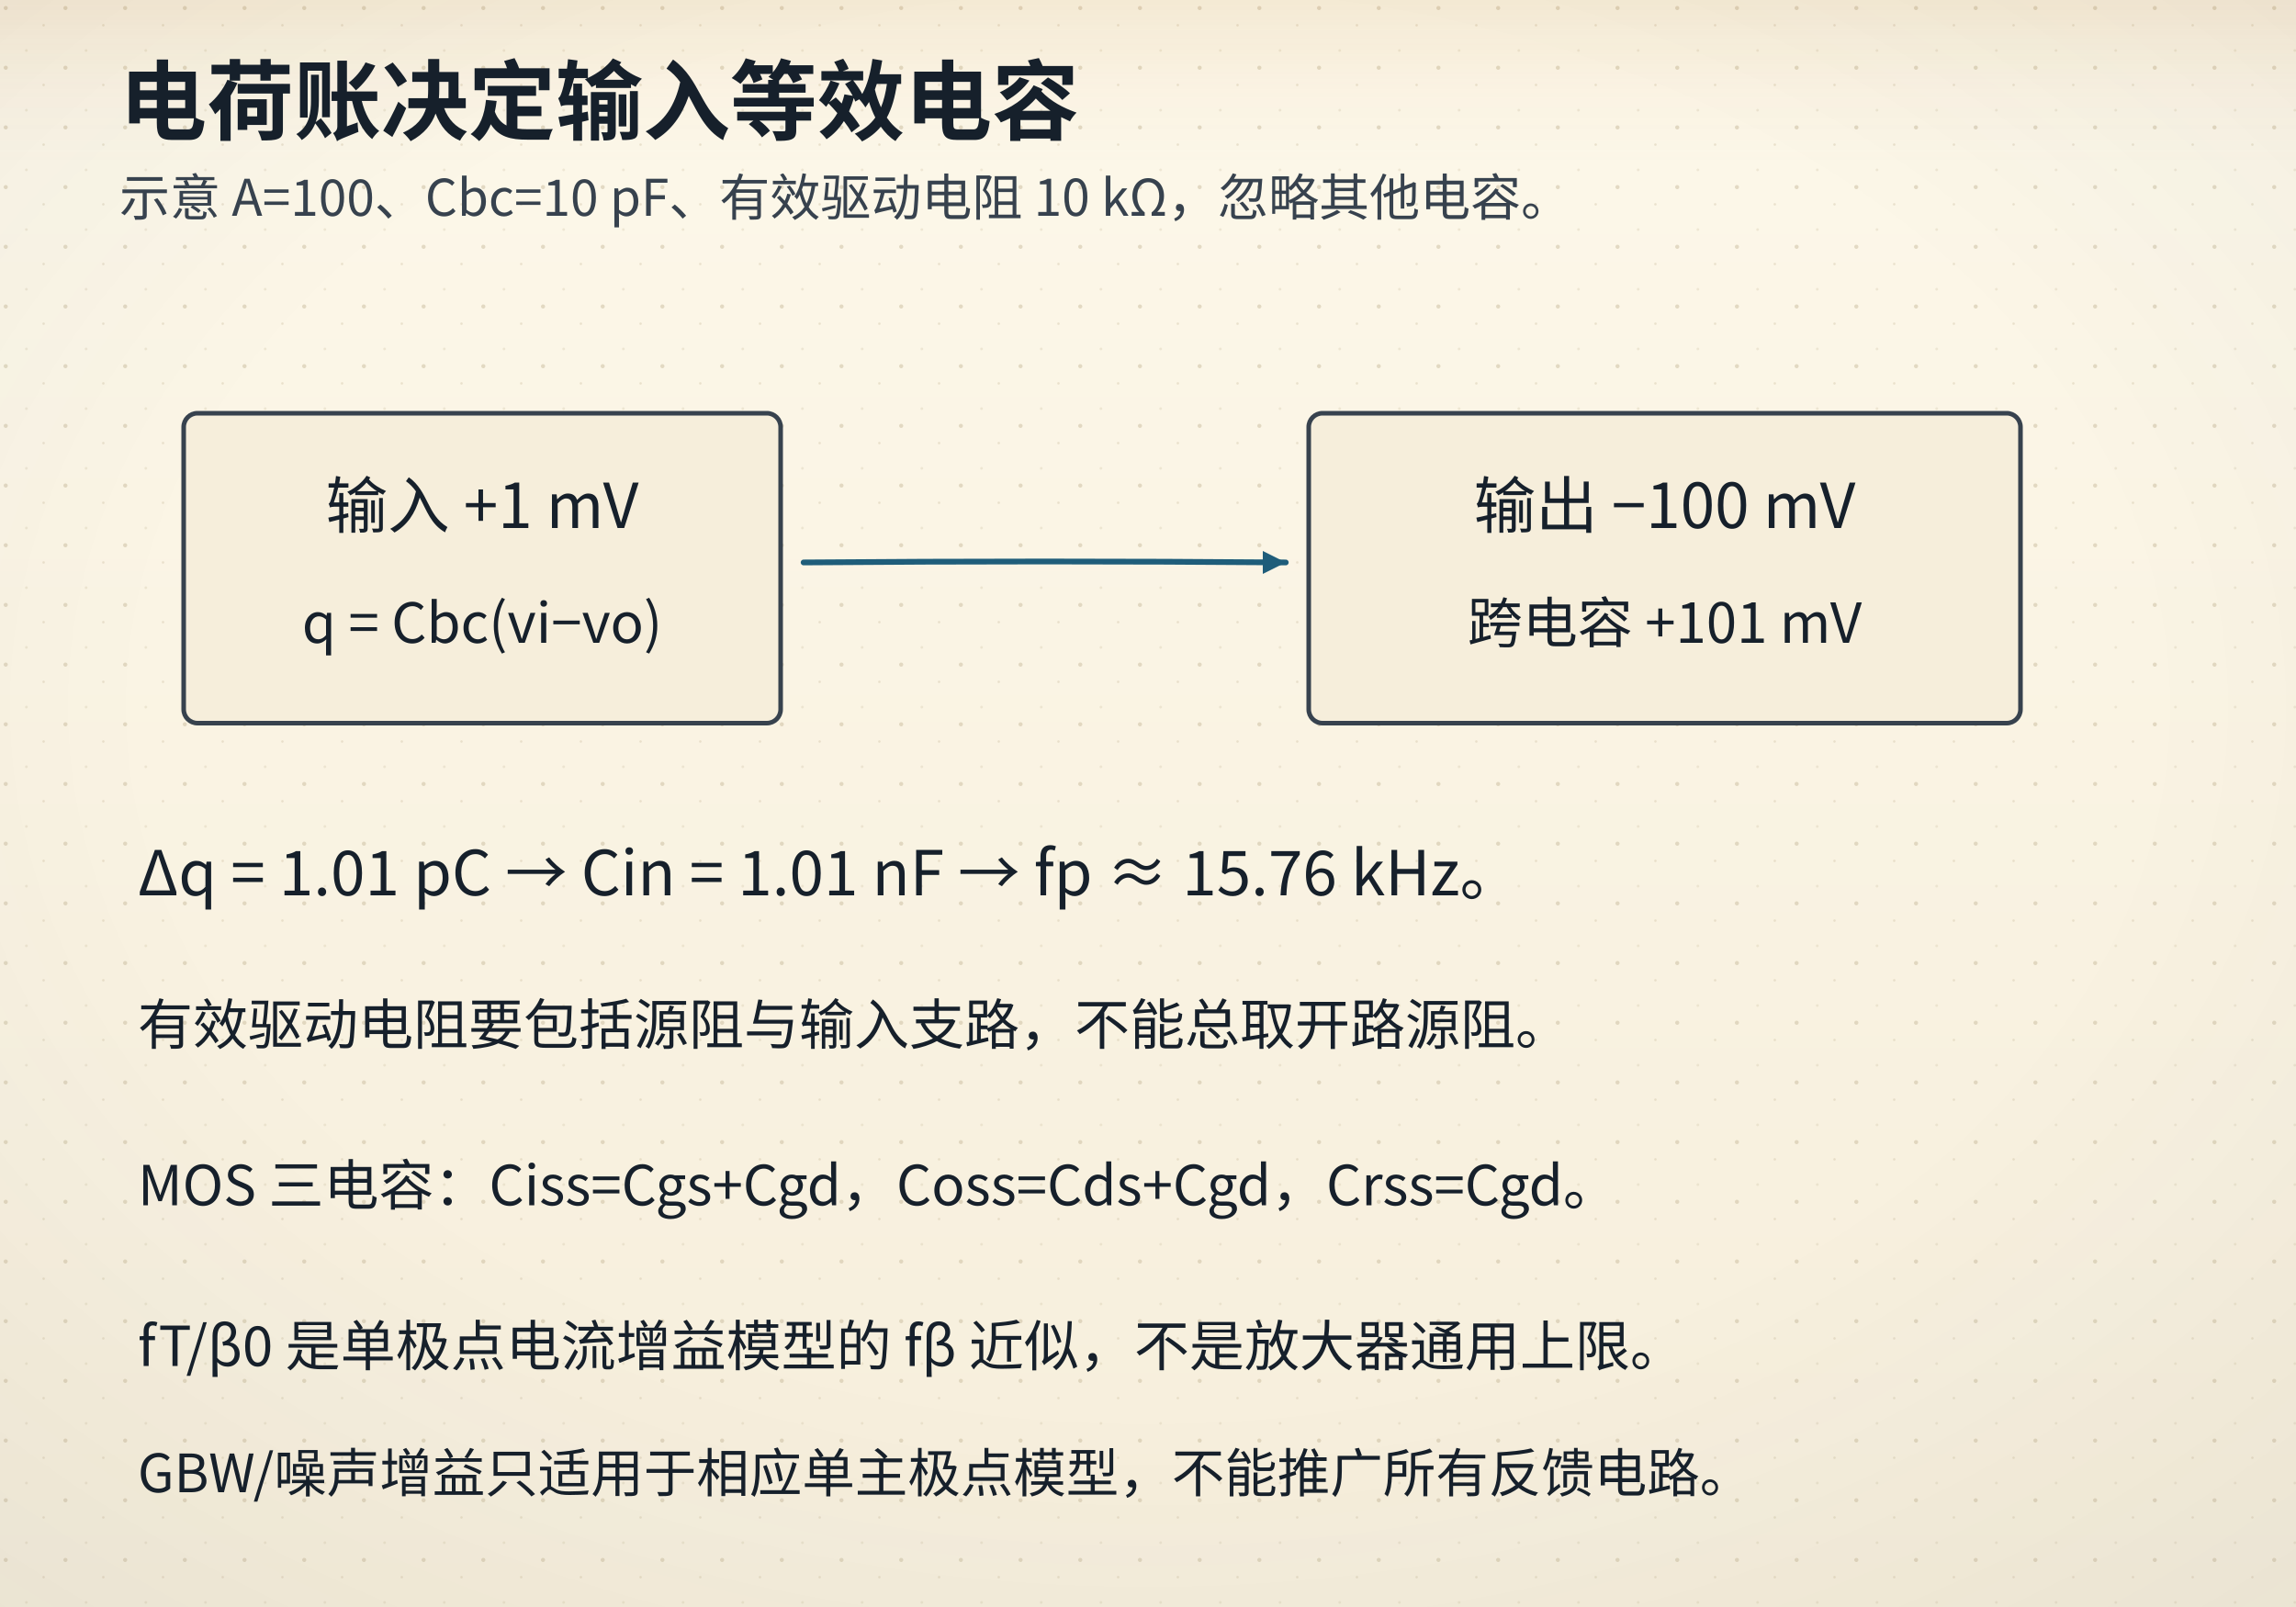
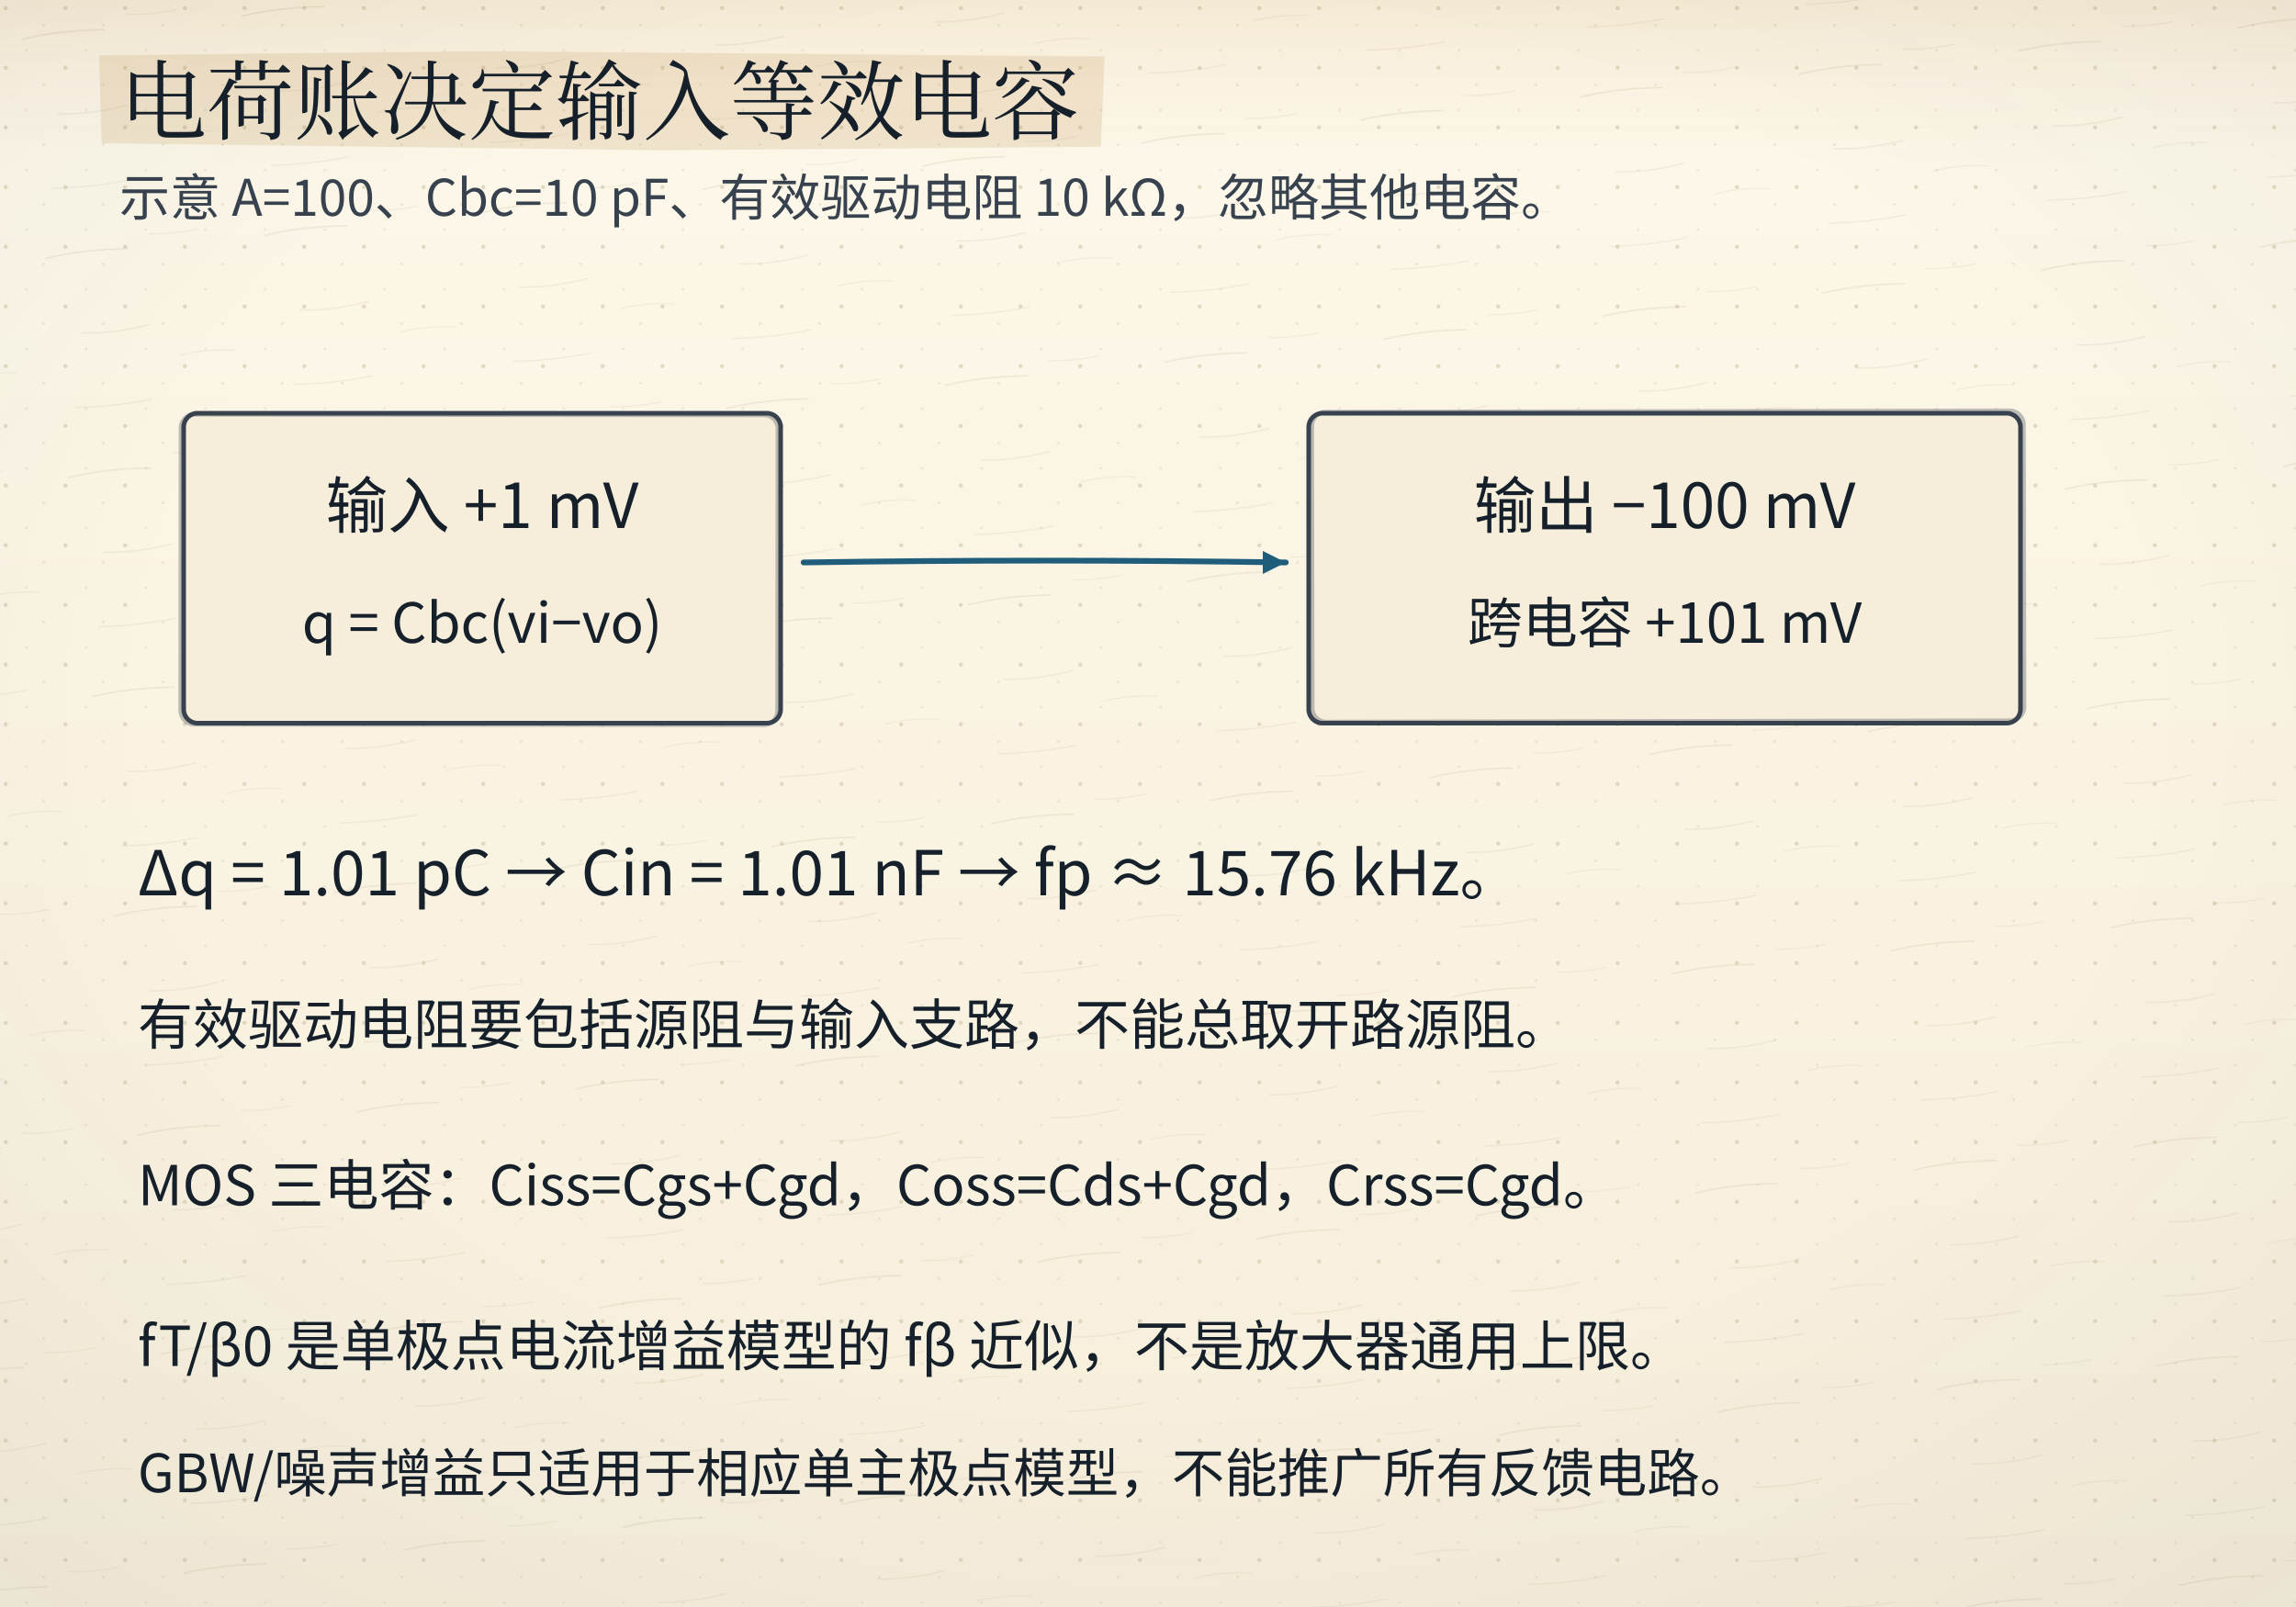
<svg xmlns="http://www.w3.org/2000/svg" viewBox="0 0 1000 700">
  <defs>
    <linearGradient id="bgL" x1="0" y1="0" x2="0" y2="1">
      <stop offset="0" stop-color="#fdf8ea" />
      <stop offset="1" stop-color="#f6eedb" />
    </linearGradient>
    <linearGradient id="bgD" x1="0" y1="0" x2="0" y2="1">
      <stop offset="0" stop-color="#141310" />
      <stop offset="1" stop-color="#1d1a14" />
    </linearGradient>
    <radialGradient id="vig" cx="0.5" cy="0.44" r="0.78">
      <stop offset="0.55" stop-color="#16202b" stop-opacity="0" />
      <stop offset="1" stop-color="#16202b" stop-opacity="0.055" />
    </radialGradient>
    <linearGradient id="hdr" x1="0" y1="0" x2="0" y2="1">
      <stop offset="0" stop-color="#a4630f" stop-opacity="0.10" />
      <stop offset="0.55" stop-color="#a4630f" stop-opacity="0.028" />
      <stop offset="1" stop-color="#a4630f" stop-opacity="0" />
    </linearGradient>
    <linearGradient id="hdrD" x1="0" y1="0" x2="0" y2="1">
      <stop offset="0" stop-color="#dcab63" stop-opacity="0.13" />
      <stop offset="0.55" stop-color="#dcab63" stop-opacity="0.04" />
      <stop offset="1" stop-color="#dcab63" stop-opacity="0" />
    </linearGradient>
    <pattern id="dots" width="26" height="26" patternUnits="userSpaceOnUse">
      <circle cx="2.5" cy="3.5" r="0.9" fill="#c9bb9d" />
      <circle cx="19" cy="11" r="0.55" fill="#c9bb9d" opacity="0.7" />
      <circle cx="11.5" cy="22" r="0.6" fill="#c9bb9d" opacity="0.55" />
    </pattern>
    <filter id="soft" x="-40%" y="-40%" width="180%" height="180%">
      <feDropShadow dx="0" dy="1.4" stdDeviation="2" flood-color="#16202b" flood-opacity="0.13" />
    </filter>
    <filter id="pglow" x="-70%" y="-70%" width="240%" height="240%">
      <feGaussianBlur stdDeviation="1.7" result="b" />
      <feMerge>
        <feMergeNode in="b" />
        <feMergeNode in="SourceGraphic" />
      </feMerge>
    </filter>
  </defs>
  <rect class="page-bg" width="1000" height="700" fill="url(#bgL)" />
  <rect class="page-grain" width="1000" height="700" fill="url(#dots)" />
+   <defs>
+     <pattern id="fiber" width="96" height="96" patternUnits="userSpaceOnUse" patternTransform="rotate(-6)">
+       <path d="M8 18 q16 -2.2 36 -0.4" stroke="#c9bb9d" stroke-width="0.55" fill="none" stroke-opacity="0.55" />
+       <path d="M54 12 q10 1.4 22 0.2" stroke="#c9bb9d" stroke-width="0.45" fill="none" stroke-opacity="0.4" />
+       <path d="M20 52 q14 1.8 30 -0.6" stroke="#c9bb9d" stroke-width="0.5" fill="none" stroke-opacity="0.45" />
+       <path d="M62 66 q12 -1.6 24 0.4" stroke="#c9bb9d" stroke-width="0.45" fill="none" stroke-opacity="0.38" />
+       <path d="M14 84 q18 1.4 34 -0.2" stroke="#c9bb9d" stroke-width="0.5" fill="none" stroke-opacity="0.42" />
+     </pattern>
+   </defs>
+   <rect class="page-fiber" width="1000" height="700" fill="url(#fiber)" opacity="0.55" />
  <rect class="page-vig" width="1000" height="700" fill="url(#vig)" />
  <rect class="page-hdr" width="1000" height="72" fill="url(#hdr)" />
  <style>
text{font-family:"Segoe UI","Microsoft YaHei","PingFang SC","Hiragino Sans GB","Noto Sans CJK SC","Source Han Sans SC","Noto Sans SC",sans-serif;}
line,path,polyline,polygon{stroke-linecap:round;stroke-linejoin:round}
.page-bg{fill:url(#bgL)}
.page-grain{opacity:.5}
.page-vig{opacity:1}
.page-hdr{fill:url(#hdr)}
@media (prefers-color-scheme: dark){
.page-bg{fill:url(#bgD)}
.page-grain{opacity:.34}
.page-vig{opacity:.5}
.page-hdr{fill:url(#hdrD)}
[fill="#fdf8ea"]{fill:#141310}
[stroke="#fdf8ea"]{stroke:#141310}
[fill="#f6eedb"]{fill:#1d1a14}
[stroke="#f6eedb"]{stroke:#1d1a14}
[fill="#e0d3b8"]{fill:#3b3529}
[stroke="#e0d3b8"]{stroke:#3b3529}
[fill="#c9bb9d"]{fill:#4a4436}
[stroke="#c9bb9d"]{stroke:#4a4436}
[fill="#16202b"]{fill:#ece4d3}
[stroke="#16202b"]{stroke:#ece4d3}
[fill="#37424e"]{fill:#cfc6b4}
[stroke="#37424e"]{stroke:#cfc6b4}
[fill="#5b666f"]{fill:#a79e8b}
[stroke="#5b666f"]{stroke:#a79e8b}
[fill="#8b8272"]{fill:#857c6c}
[stroke="#8b8272"]{stroke:#857c6c}
text[fill="#fdf8ea"]{fill:#f9f3e3}
[fill="#e6eff3"]{fill:#17262e}
[fill="#e4f1f3"]{fill:#15262a}
[fill="#e8efe6"]{fill:#182418}
[fill="#f6e7e1"]{fill:#281a16}
[fill="#f7eedb"]{fill:#292114}
[fill="#efe8ee"]{fill:#241c22}
text[fill="#1f5d7a"]{fill:#7fb7cf}
:is(rect,circle,path,line,polygon,polyline,ellipse,g)[fill="#1f5d7a"]{fill:#2b4d5f}
[stroke="#1f5d7a"]{stroke:#6fa3b9}
text[fill="#2f7f96"]{fill:#8ac9d8}
:is(rect,circle,path,line,polygon,polyline,ellipse,g)[fill="#2f7f96"]{fill:#2b5660}
[stroke="#2f7f96"]{stroke:#77b2c1}
text[fill="#3d6b4a"]{fill:#98c096}
:is(rect,circle,path,line,polygon,polyline,ellipse,g)[fill="#3d6b4a"]{fill:#2f4a33}
[stroke="#3d6b4a"]{stroke:#7aa87c}
text[fill="#a8321f"]{fill:#e0907a}
:is(rect,circle,path,line,polygon,polyline,ellipse,g)[fill="#a8321f"]{fill:#55231b}
[stroke="#a8321f"]{stroke:#c07a63}
text[fill="#a4630f"]{fill:#dcab63}
:is(rect,circle,path,line,polygon,polyline,ellipse,g)[fill="#a4630f"]{fill:#553a17}
[stroke="#a4630f"]{stroke:#c08a45}
text[fill="#6b3f63"]{fill:#c4a2bf}
:is(rect,circle,path,line,polygon,polyline,ellipse,g)[fill="#6b3f63"]{fill:#452c40}
[stroke="#6b3f63"]{stroke:#a17c9b}
}
</style>
-   <text x="52" y="58" font-size="38" fill="#16202b" font-family="'KaiTi','STKaiti','Kaiti SC','LXGW WenKai','Noto Serif CJK SC','Source Han Serif SC','Songti SC','SimSun','Noto Serif SC',serif" font-weight="700" text-anchor="start">电荷账决定输入等效电容</text>
+   <polygon class="marker-wash" points="43.2,24.1 208.5,22.3 481.1,24.6 479.5,63.9 287.8,65.5 44.2,62.4" fill="#a4630f" opacity="0.13" />
+   <text x="52" y="58" font-size="38" fill="#16202b" font-family="'KaiTi','STKaiti','Kaiti SC','LXGW WenKai','Noto Serif CJK SC','Source Han Serif SC','Songti SC','SimSun','Noto Serif SC',serif" font-weight="700" text-anchor="start" style="font-family:'KaiTi','STKaiti','Kaiti SC','LXGW WenKai','Noto Serif CJK SC','Source Han Serif SC','Songti SC','SimSun','Noto Serif SC',serif;font-weight:400">电荷账决定输入等效电容</text>
  <text x="52" y="94" font-size="22" fill="#37424e" font-family="'KaiTi','STKaiti','Kaiti SC','LXGW WenKai','Noto Serif CJK SC','Source Han Serif SC','Songti SC','SimSun','Noto Serif SC',serif" font-weight="400" text-anchor="start">示意 A=100、Cbc=10 pF、有效驱动电阻 10 kΩ，忽略其他电容。</text>
  <rect x="80" y="180" width="260" height="135" rx="6" fill="#f6eedb" stroke="#37424e" stroke-width="2" />
+   <rect class="ink-echo" x="80" y="180" width="260" height="135" rx="6" stroke="#37424e" stroke-width="2" fill="none" opacity="0.32" transform="translate(-1.24 0.60) rotate(0.06 210.0 247.5)" />
  <text x="210" y="230" font-size="27" fill="#16202b" font-family="'KaiTi','STKaiti','Kaiti SC','LXGW WenKai','Noto Serif CJK SC','Source Han Serif SC','Songti SC','SimSun','Noto Serif SC',serif" font-weight="400" text-anchor="middle">输入 +1 mV</text>
  <text x="210" y="280" font-size="24" fill="#16202b" font-family="'KaiTi','STKaiti','Kaiti SC','LXGW WenKai','Noto Serif CJK SC','Source Han Serif SC','Songti SC','SimSun','Noto Serif SC',serif" font-weight="400" text-anchor="middle">q = Cbc(vi−vo)</text>
-   <path d="M350 245 Q455.00 244.16 560 245" fill="none" stroke="#1f5d7a" stroke-width="2.5" stroke-dasharray="" />
+   <path d="M350 245 Q455.00 243.40 560 245" fill="none" stroke="#1f5d7a" stroke-width="2.5" stroke-dasharray="" />
  <polygon points="560,245 550,250 550,240" fill="#1f5d7a" />
  <rect x="570" y="180" width="310" height="135" rx="6" fill="#f6eedb" stroke="#37424e" stroke-width="2" />
+   <rect class="ink-echo" x="570" y="180" width="310" height="135" rx="6" stroke="#37424e" stroke-width="2" fill="none" opacity="0.32" transform="translate(1.42 -0.77) rotate(-0.11 725.0 247.5)" />
  <text x="725" y="230" font-size="27" fill="#16202b" font-family="'KaiTi','STKaiti','Kaiti SC','LXGW WenKai','Noto Serif CJK SC','Source Han Serif SC','Songti SC','SimSun','Noto Serif SC',serif" font-weight="400" text-anchor="middle">输出 −100 mV</text>
  <text x="725" y="280" font-size="24" fill="#16202b" font-family="'KaiTi','STKaiti','Kaiti SC','LXGW WenKai','Noto Serif CJK SC','Source Han Serif SC','Songti SC','SimSun','Noto Serif SC',serif" font-weight="400" text-anchor="middle">跨电容 +101 mV</text>
  <text x="60" y="390" font-size="27" fill="#16202b" font-family="'KaiTi','STKaiti','Kaiti SC','LXGW WenKai','Noto Serif CJK SC','Source Han Serif SC','Songti SC','SimSun','Noto Serif SC',serif" font-weight="400" text-anchor="start">Δq = 1.01 pC → Cin = 1.01 nF → fp ≈ 15.76 kHz。</text>
  <text x="60" y="455" font-size="24" fill="#16202b" font-family="'KaiTi','STKaiti','Kaiti SC','LXGW WenKai','Noto Serif CJK SC','Source Han Serif SC','Songti SC','SimSun','Noto Serif SC',serif" font-weight="400" text-anchor="start">有效驱动电阻要包括源阻与输入支路，不能总取开路源阻。</text>
  <text x="60" y="525" font-size="24" fill="#16202b" font-family="'KaiTi','STKaiti','Kaiti SC','LXGW WenKai','Noto Serif CJK SC','Source Han Serif SC','Songti SC','SimSun','Noto Serif SC',serif" font-weight="400" text-anchor="start">MOS 三电容：Ciss=Cgs+Cgd，Coss=Cds+Cgd，Crss=Cgd。</text>
  <text x="60" y="595" font-size="24" fill="#16202b" font-family="'KaiTi','STKaiti','Kaiti SC','LXGW WenKai','Noto Serif CJK SC','Source Han Serif SC','Songti SC','SimSun','Noto Serif SC',serif" font-weight="400" text-anchor="start">fT/β0 是单极点电流增益模型的 fβ 近似，不是放大器通用上限。</text>
  <text x="60" y="650" font-size="23" fill="#16202b" font-family="'KaiTi','STKaiti','Kaiti SC','LXGW WenKai','Noto Serif CJK SC','Source Han Serif SC','Songti SC','SimSun','Noto Serif SC',serif" font-weight="400" text-anchor="start">GBW/噪声增益只适用于相应单主极点模型，不能推广所有反馈电路。</text>
</svg>
